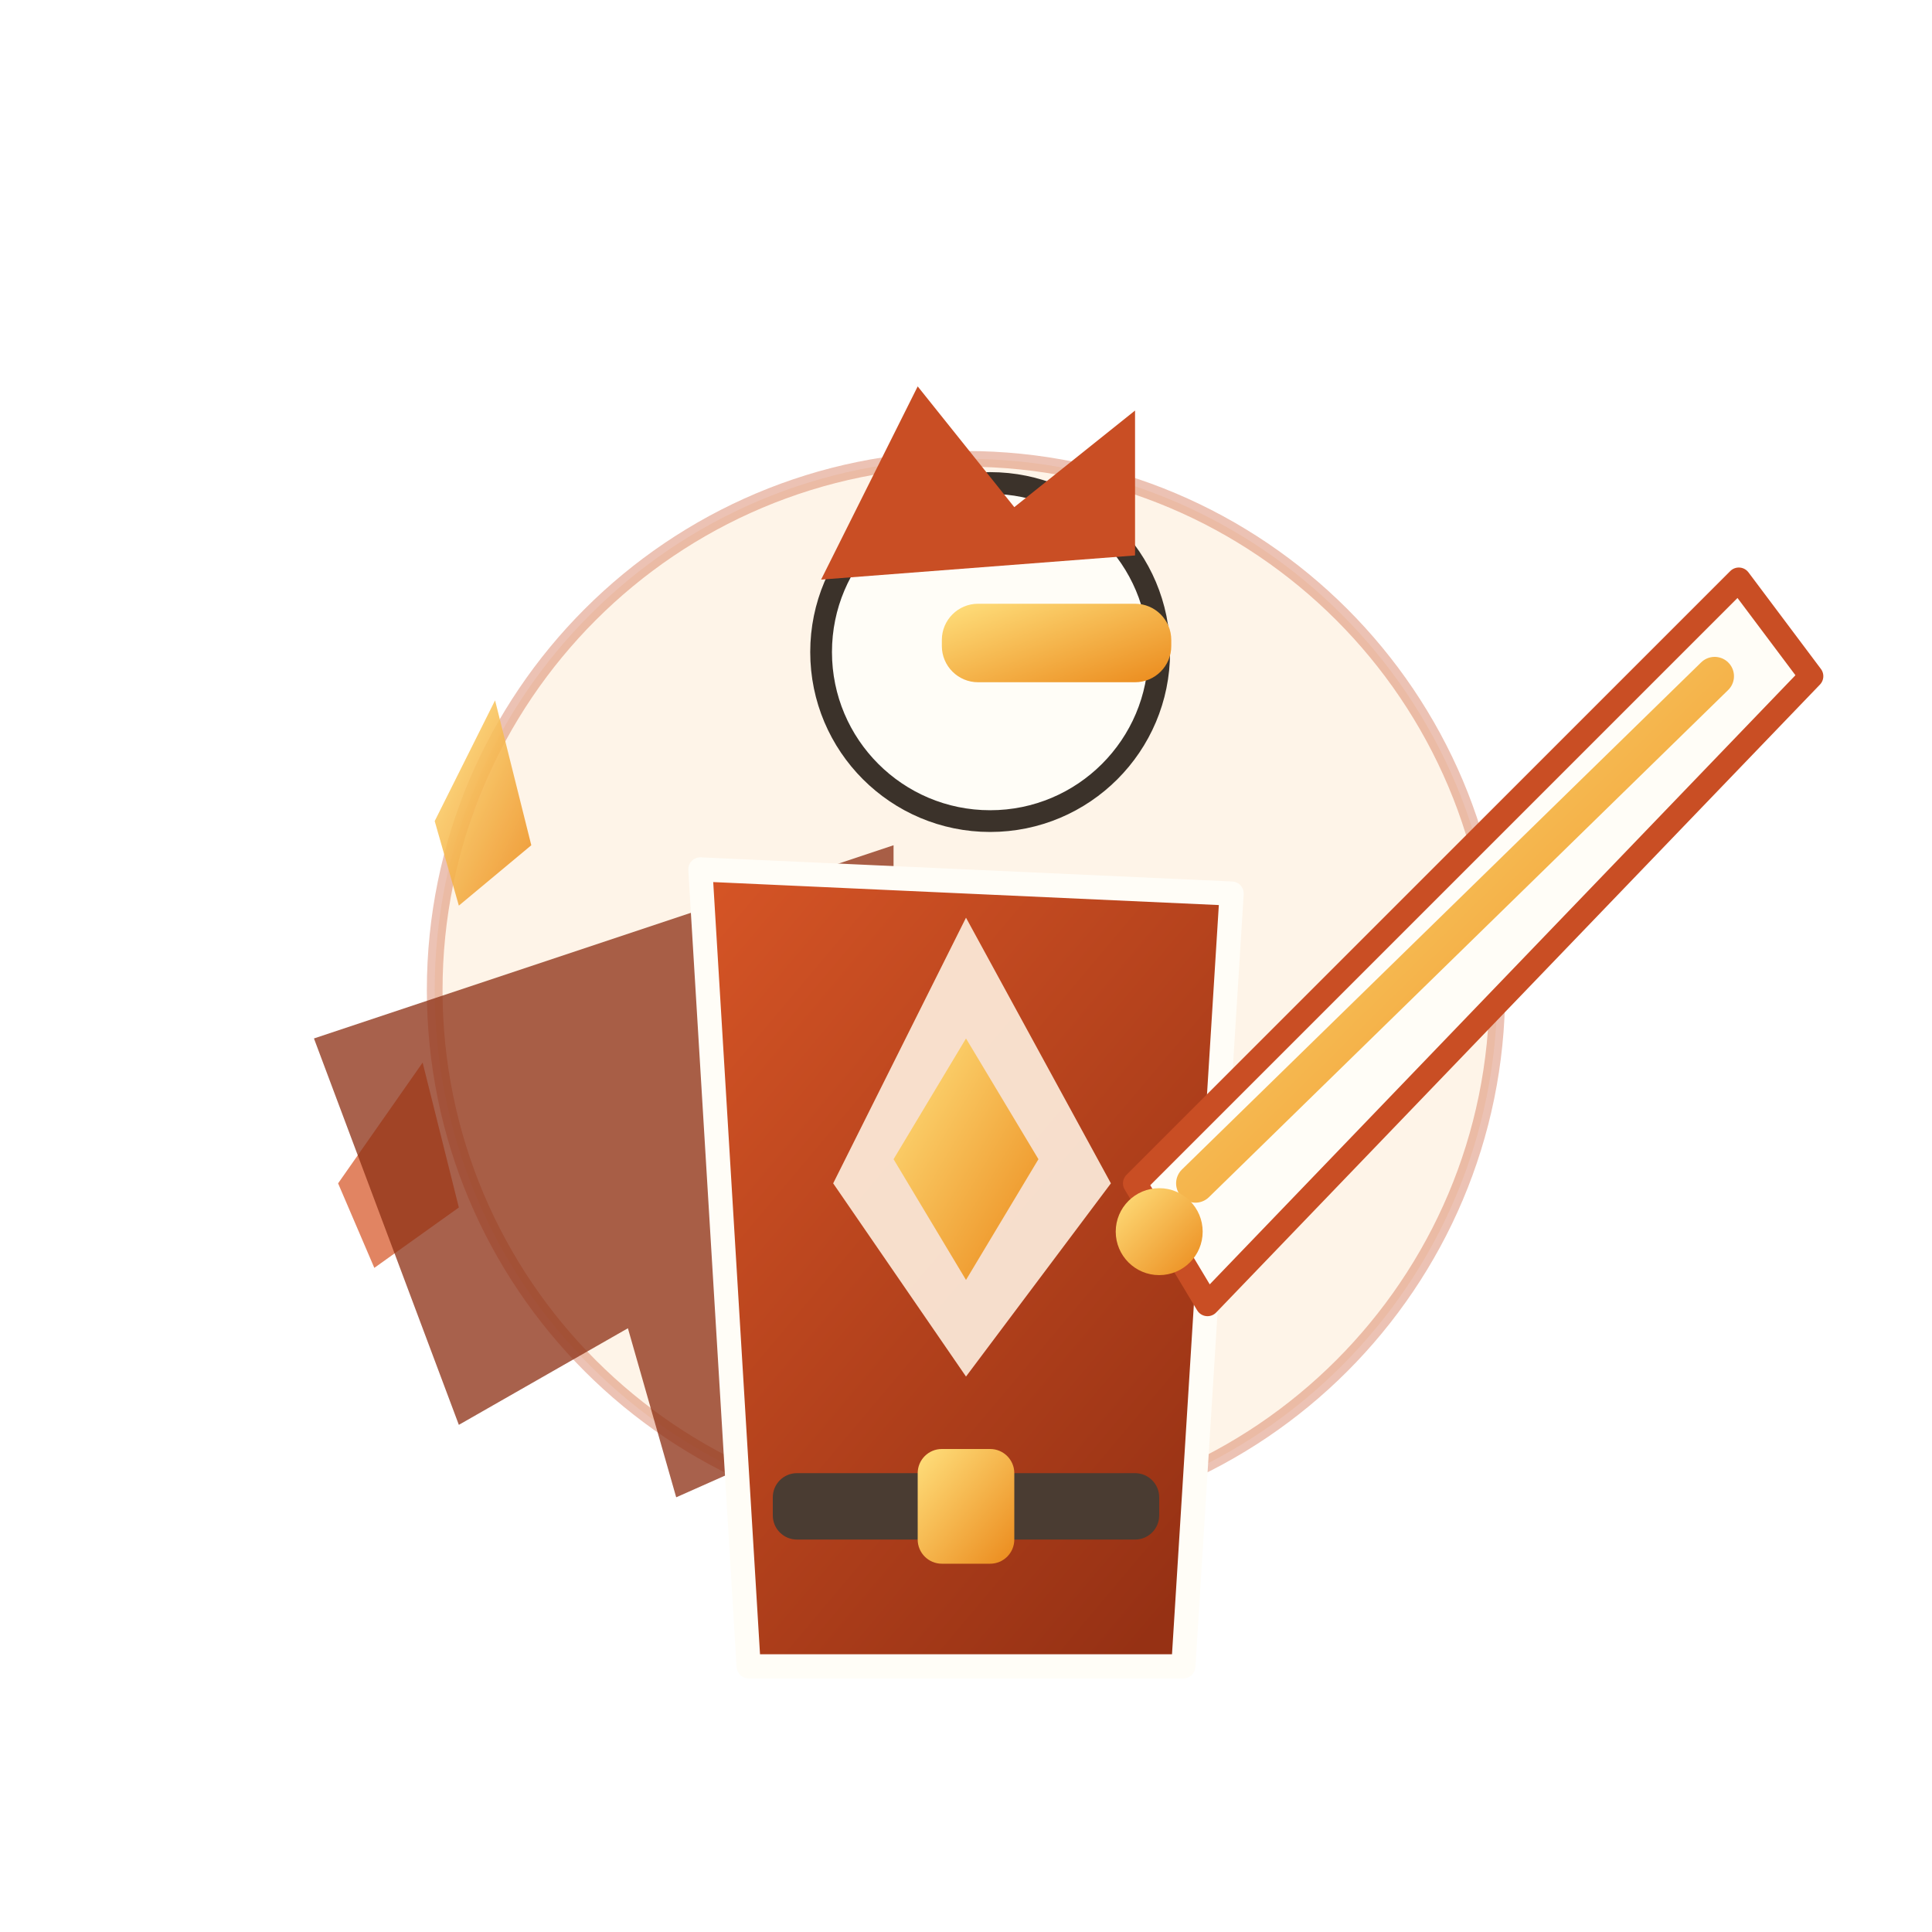
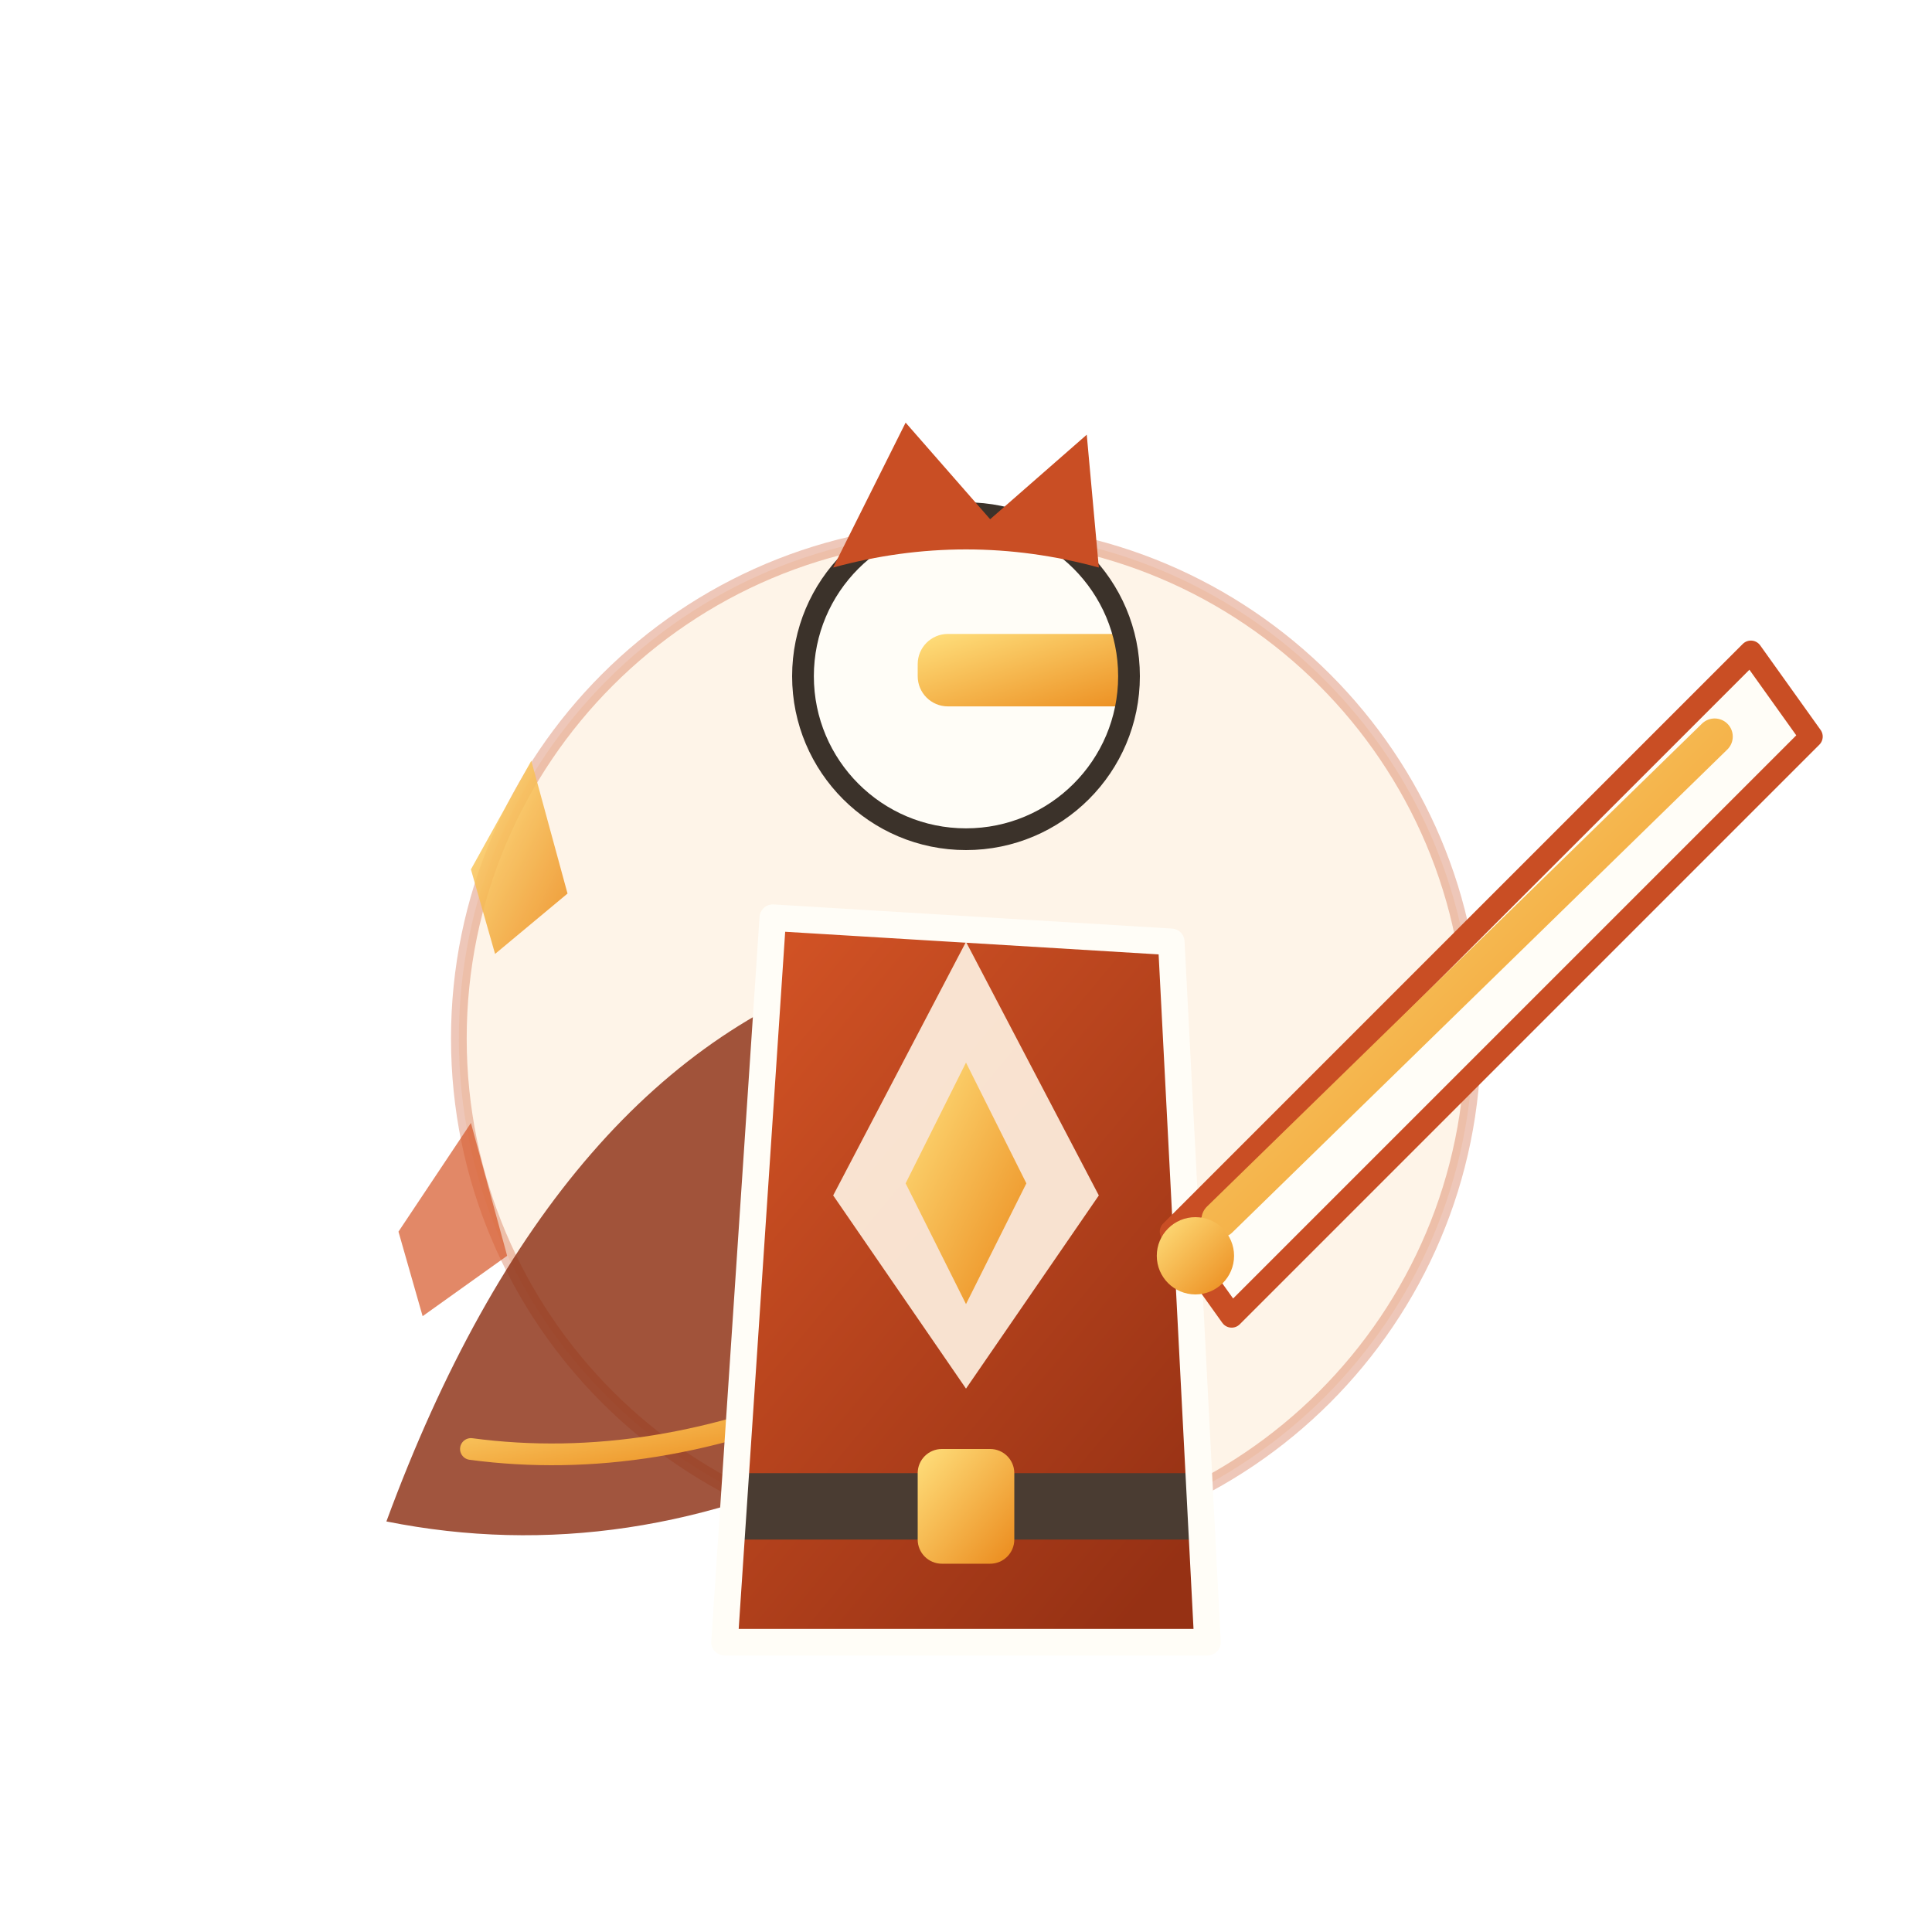
- <svg xmlns="http://www.w3.org/2000/svg" viewBox="0 0 160 160" data-foot="80,140">
+ <svg xmlns="http://www.w3.org/2000/svg" viewBox="0 0 160 160" data-foot="80,136">
  <defs>
    <linearGradient id="hk_body" x1="0" y1="0" x2="0.8" y2="1">
      <stop offset="0%" stop-color="#D65526" />
      <stop offset="100%" stop-color="#963114" />
    </linearGradient>
    <linearGradient id="hk_ember" x1="0" y1="0" x2="1" y2="1">
      <stop offset="0%" stop-color="#FFE07D" />
      <stop offset="100%" stop-color="#EB8A1C" />
    </linearGradient>
+     <clipPath id="hk_tc">
+       <path d="M 64 76 L 97 78 L 100 136 L 60 136 Z" />
+     </clipPath>
+     <clipPath id="hk_hc">
+       <circle cx="80" cy="56" r="13.5" />
+     </clipPath>
  </defs>
-   <g id="bone_back_hair" data-pivot="80,82">
-     <circle cx="80" cy="82" r="44" fill="#FEF0DF" fill-opacity="0.72" stroke="#C94E24" stroke-width="1.3" stroke-opacity="0.34" />
-     <polygon points="36,68 41,58 44,70 38,75" fill="url(#hk_ember)" opacity="0.88" />
-     <polygon points="28,98 35,88 38,100 31,105" fill="#D65526" opacity="0.72" />
+   <g id="bone_back_hair" data-pivot="80,86">
+     <circle cx="80" cy="86" r="42" fill="#FEF0DF" fill-opacity="0.72" stroke="#C94E24" stroke-width="1.3" stroke-opacity="0.32" />
+     <polygon points="39,72 44,63 47,74 41,79" fill="url(#hk_ember)" opacity="0.88" />
+     <polygon points="33,102 39,93 42,104 35,109" fill="#D65526" opacity="0.70" />
  </g>
-   <g id="bone_cape_back" data-pivot="74,84">
-     <polygon points="74,70 26,86 38,118 52,110 56,124 74,116" fill="#8C2F14" opacity="0.76" />
+   <g id="bone_cape_back" data-pivot="70,82">
+     <path d="M 72 80 Q 46 88 32 126 Q 52 130 72 120 Z" fill="#8C2F14" opacity="0.82" />
+     <path d="M 39 120 Q 54 122 70 115" fill="none" stroke="url(#hk_ember)" stroke-width="1.8" stroke-linecap="round" />
  </g>
-   <g id="bone_torso" data-pivot="80,114">
-     <polygon points="58,72 102,74 98,138 62,138" fill="url(#hk_body)" stroke="#FFFDF7" stroke-width="2.0" stroke-linejoin="round" />
-     <polygon points="80,76 92,98 80,114 69,98" fill="#FEF0DF" opacity="0.9" />
-     <polygon points="80,86 86,96 80,106 74,96" fill="url(#hk_ember)" />
-     <rect x="64" y="122" width="32" height="5.5" rx="2" fill="#4A3C32" />
-     <rect x="76" y="120" width="8" height="9.5" rx="2" fill="url(#hk_ember)" />
+   <g id="bone_torso" data-pivot="80,136">
+     <path d="M 64 76 L 97 78 L 100 136 L 60 136 Z" fill="url(#hk_body)" />
+     <g clip-path="url(#hk_tc)">
+       <polygon points="80,78 91,99 80,115 69,99" fill="#FEF0DF" opacity="0.92" />
+       <polygon points="80,88 85,98 80,108 75,98" fill="url(#hk_ember)" />
+       <rect x="60" y="122" width="40" height="5.5" fill="#4A3C32" />
+       <rect x="76" y="120" width="8" height="9.5" rx="2" fill="url(#hk_ember)" />
+     </g>
+     <path d="M 64 76 L 97 78 L 100 136 L 60 136 Z" fill="none" stroke="#FFFDF7" stroke-width="2.2" stroke-linejoin="round" />
  </g>
-   <g id="bone_head" data-pivot="80,66">
-     <circle cx="82" cy="54" r="14" fill="#FFFDF7" stroke="#3B322A" stroke-width="1.8" />
-     <rect x="78" y="50" width="19" height="6.5" rx="3" fill="url(#hk_ember)" />
-     <path d="M 68 48 L 76 32 L 84 42 L 94 34 L 94 46 Z" fill="#C94E24" />
+   <g id="bone_head" data-pivot="80,68">
+     <circle cx="80" cy="56" r="13.5" fill="#FFFDF7" />
+     <g clip-path="url(#hk_hc)">
+       <rect x="76" y="52.5" width="20" height="6" rx="2.5" fill="url(#hk_ember)" />
+     </g>
+     <circle cx="80" cy="56" r="13.5" fill="none" stroke="#3B322A" stroke-width="1.8" />
+     <path d="M 69 47 L 75 35 L 82 43 L 90 36 L 91 47 Q 80 44 69 47 Z" fill="#C94E24" />
  </g>
-   <g id="bone_weapon" data-pivot="94,102">
-     <polygon points="94,98 144,48 150,56 100,108" fill="#FFFDF7" stroke="#C94E24" stroke-width="2.0" stroke-linejoin="round" />
-     <line x1="99" y1="98" x2="142" y2="56" stroke="url(#hk_ember)" stroke-width="3.2" stroke-linecap="round" />
-     <circle cx="96" cy="102" r="3.6" fill="url(#hk_ember)" />
+   <g id="bone_weapon" data-pivot="98,102">
+     <polygon points="97,102 145,54 150,61 102,109" fill="#FFFDF7" stroke="#C94E24" stroke-width="1.9" stroke-linejoin="round" />
+     <line x1="101" y1="101" x2="142" y2="61" stroke="url(#hk_ember)" stroke-width="3.0" stroke-linecap="round" />
+     <circle cx="99" cy="104" r="3.2" fill="url(#hk_ember)" />
  </g>
</svg>
